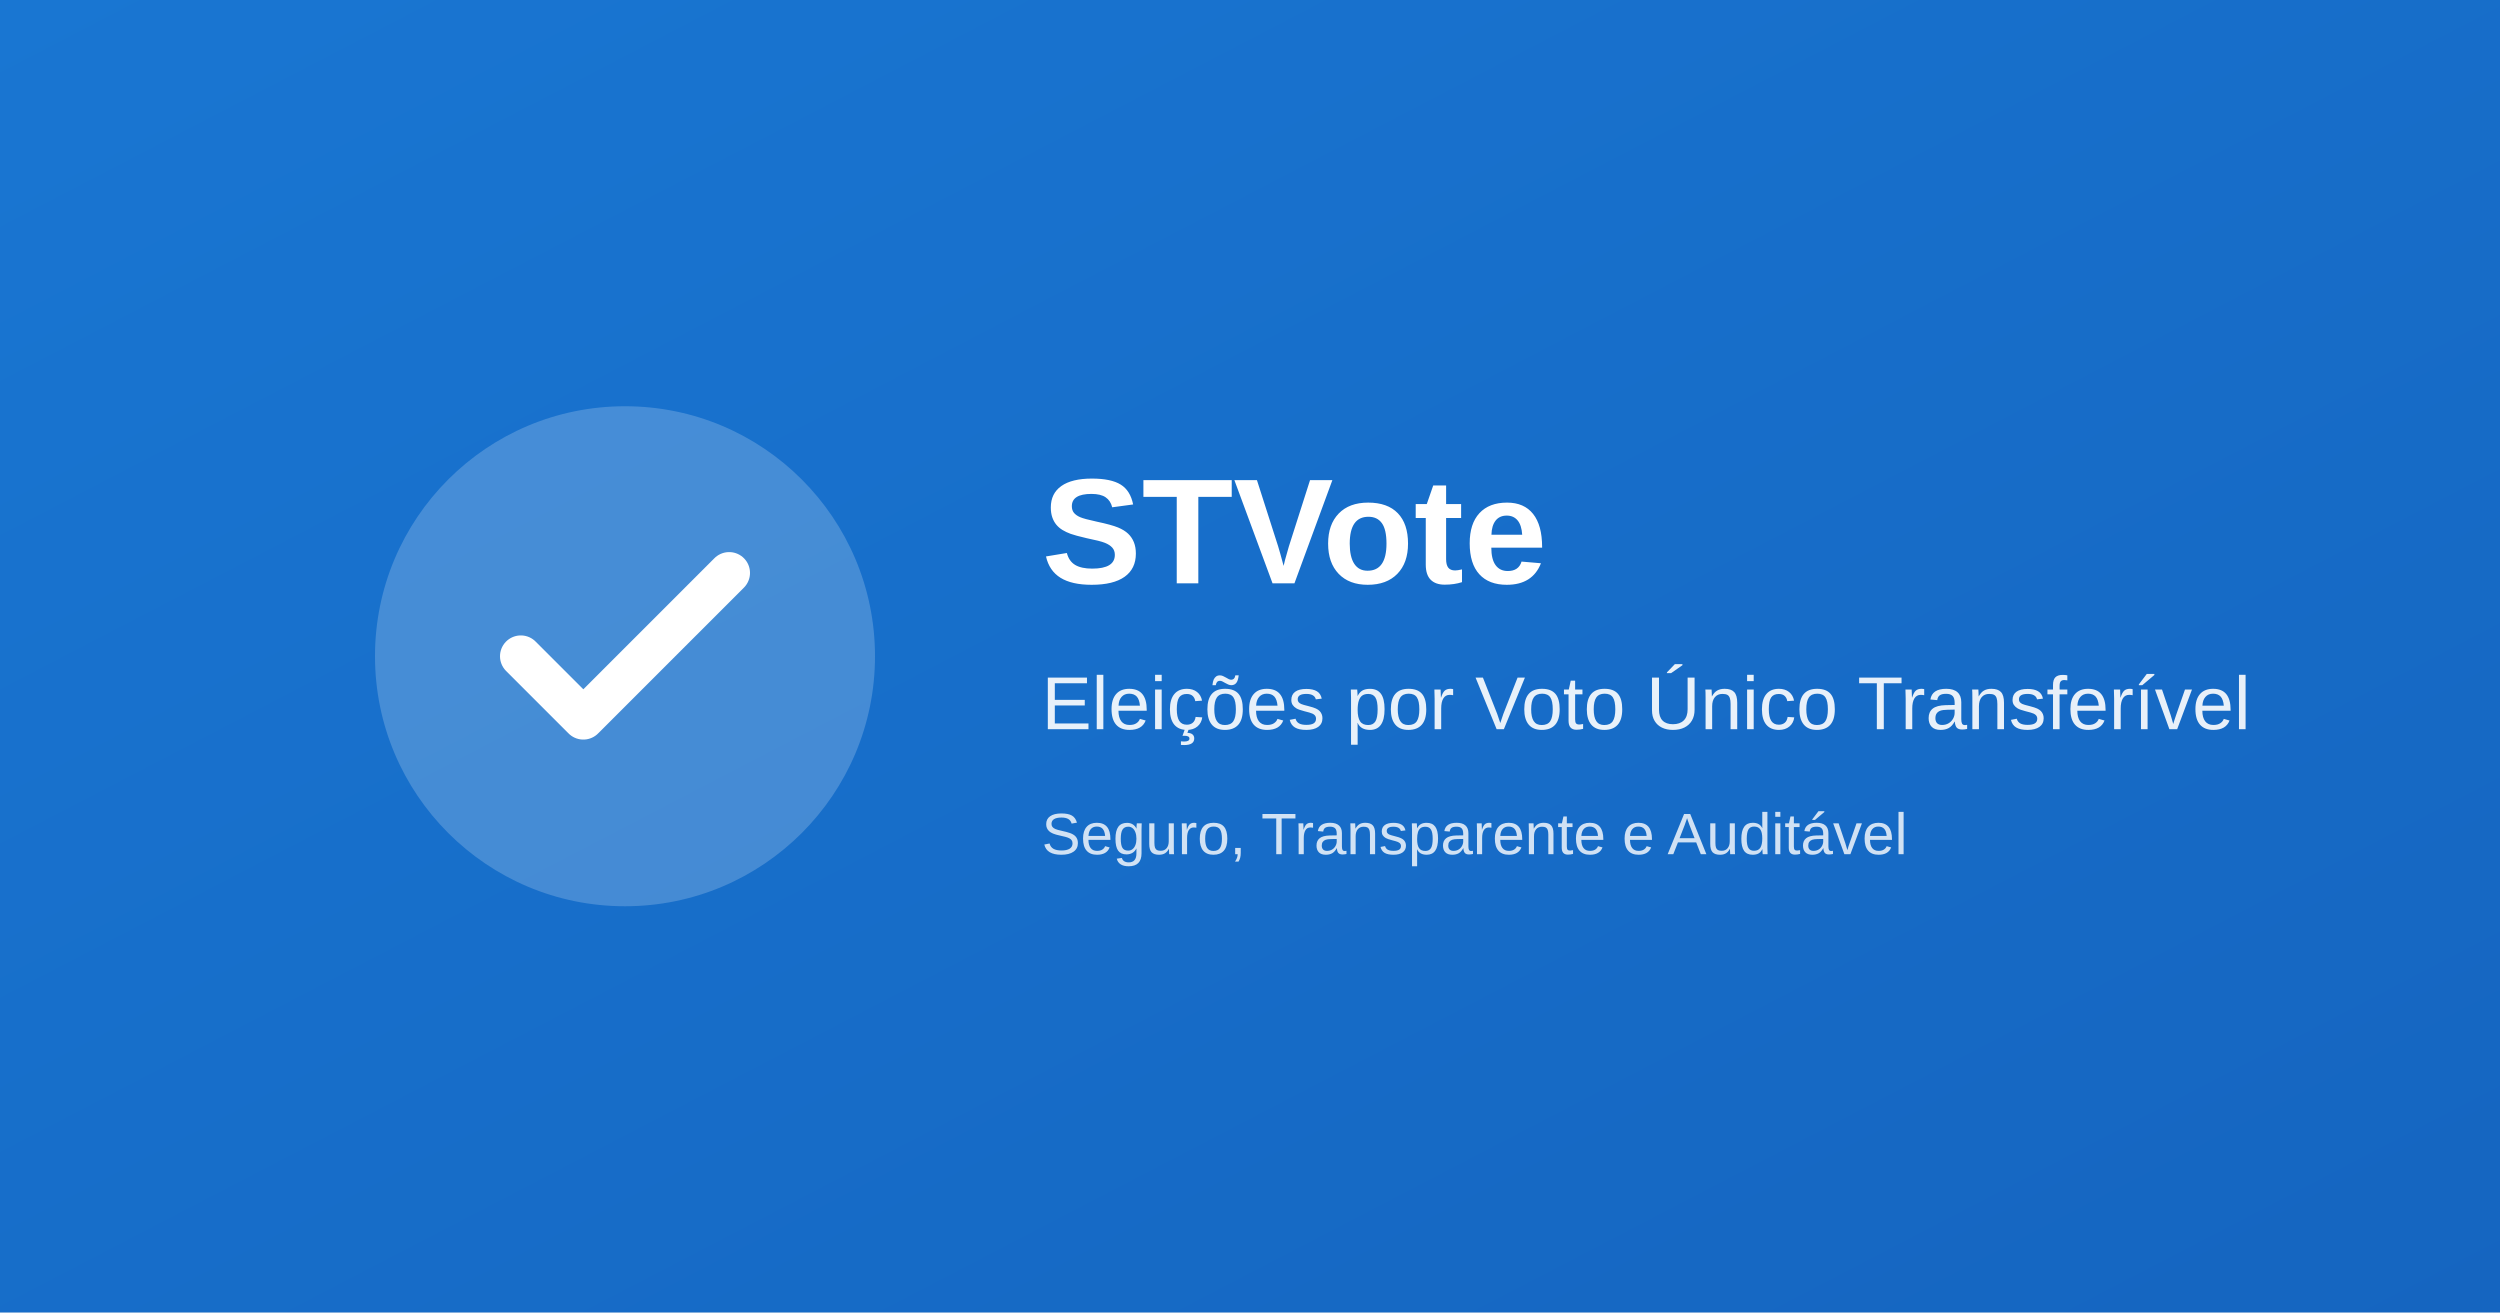
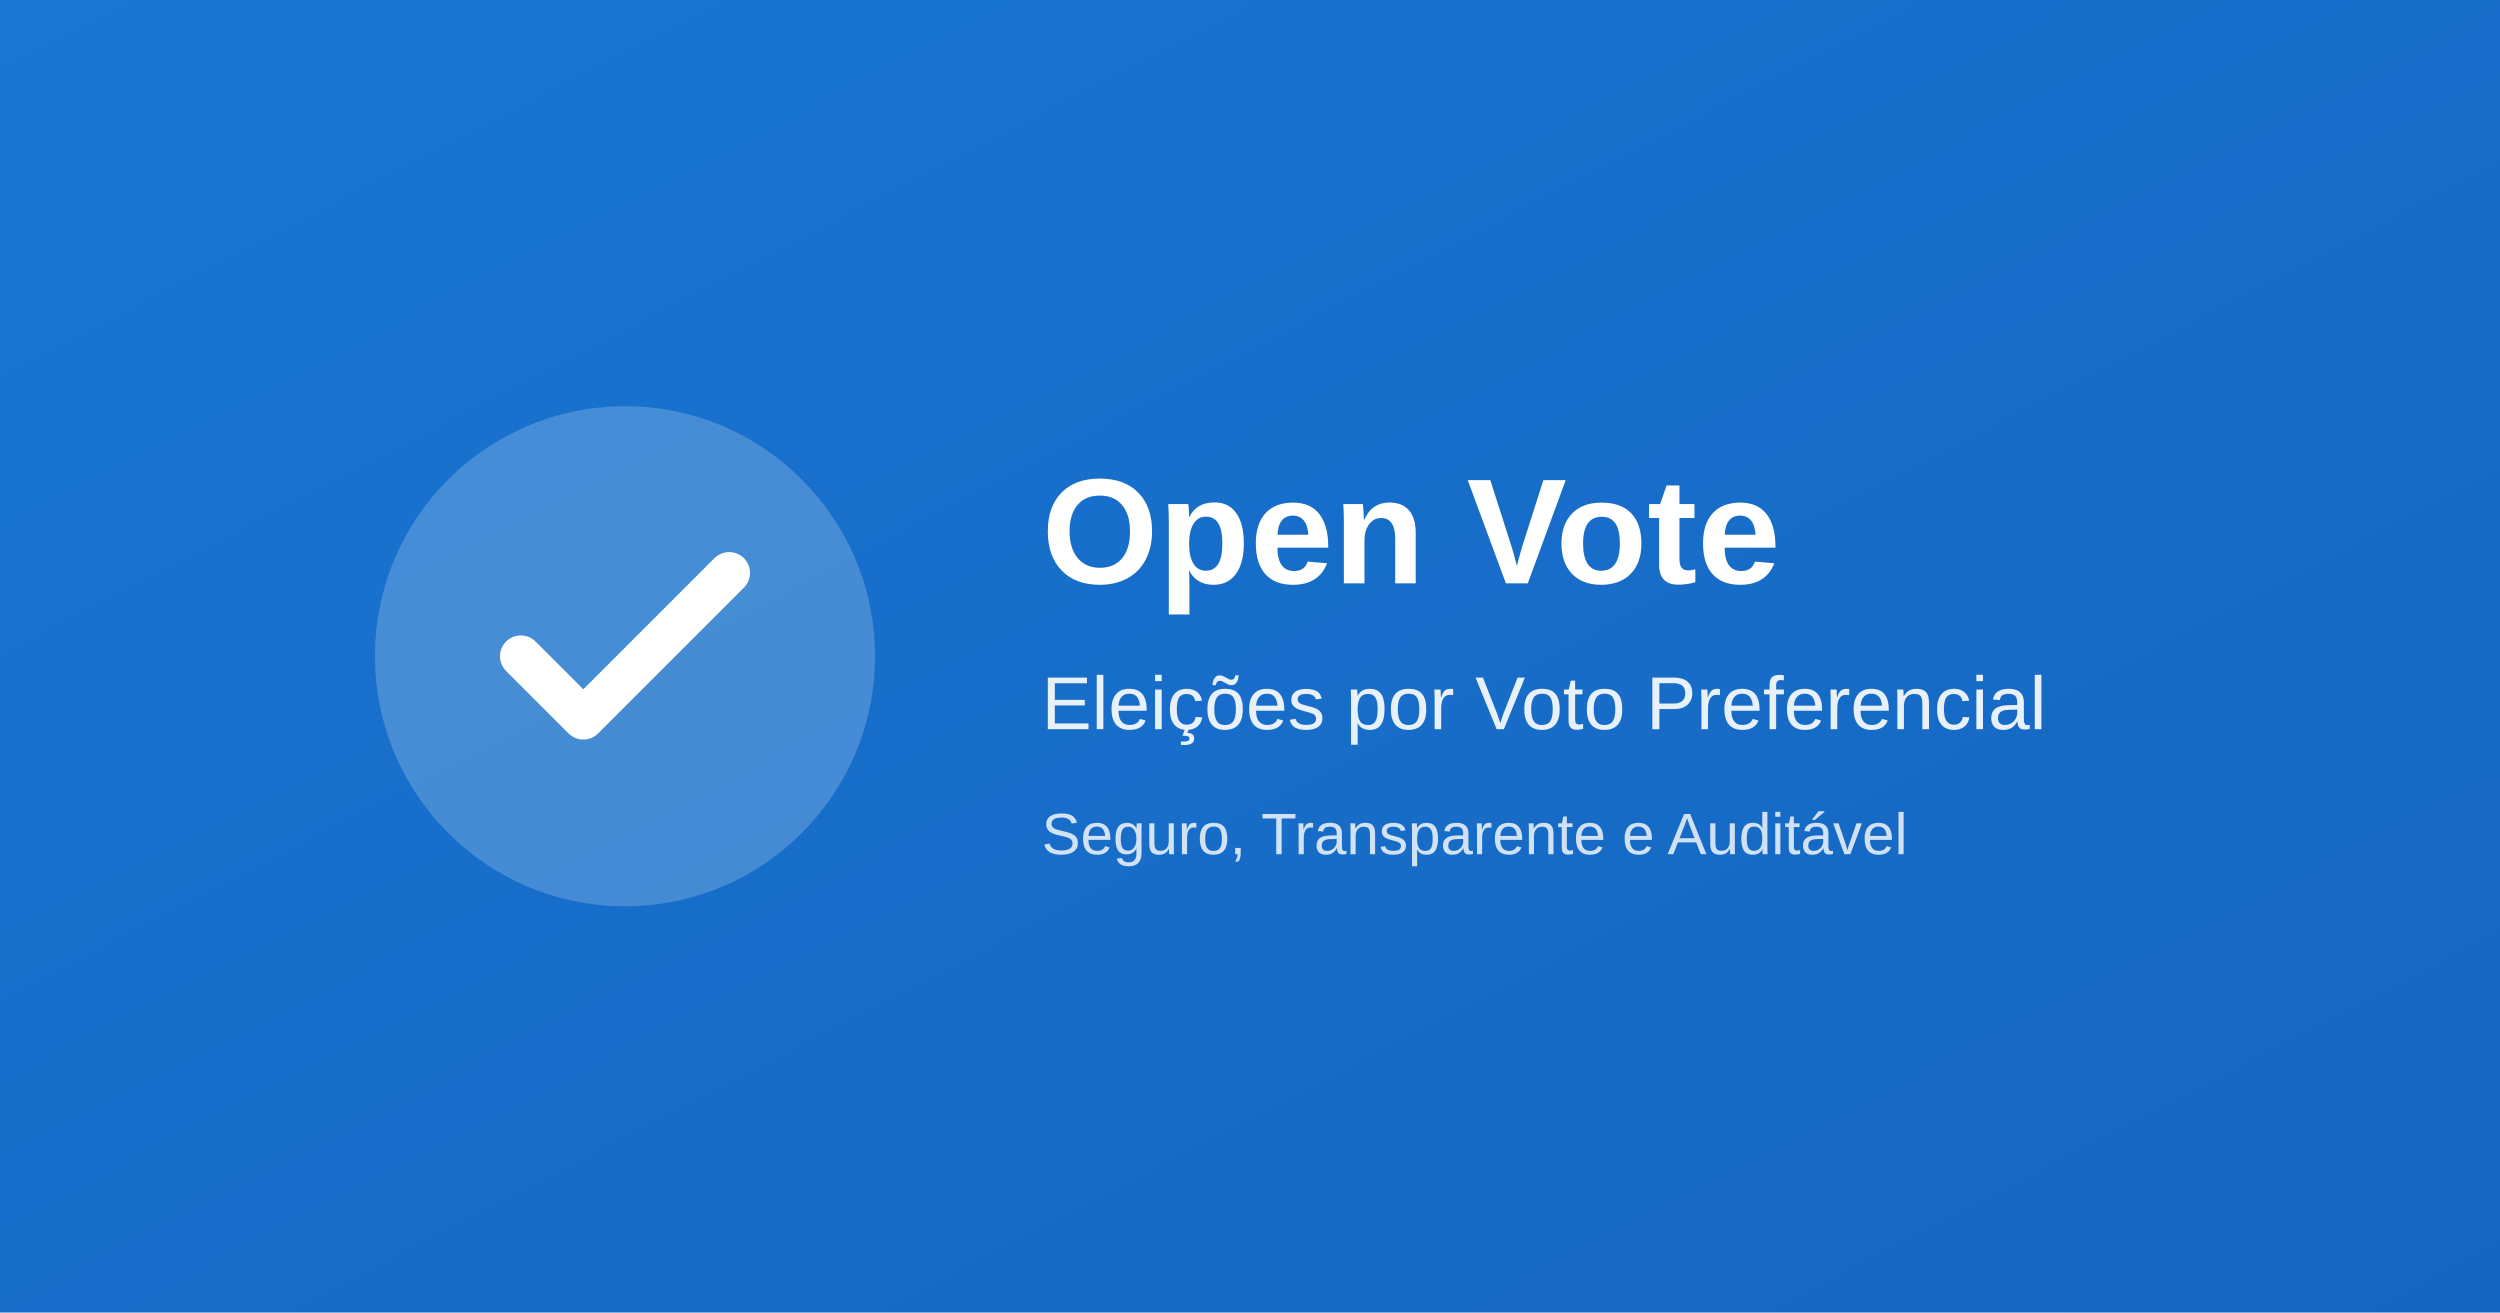
<svg xmlns="http://www.w3.org/2000/svg" width="1200" height="630">
  <defs>
    <linearGradient id="grad" x1="0%" y1="0%" x2="100%" y2="100%">
      <stop offset="0%" style="stop-color:#1976d2;stop-opacity:1" />
      <stop offset="100%" style="stop-color:#1565c0;stop-opacity:1" />
    </linearGradient>
  </defs>
  <rect width="1200" height="630" fill="url(#grad)" />
  <circle cx="300" cy="315" r="120" fill="#ffffff" opacity="0.2" />
  <path d="M 250 315 L 280 345 L 350 275" stroke="#ffffff" stroke-width="20" fill="none" stroke-linecap="round" stroke-linejoin="round" />
  <text x="500" y="280" font-family="Arial, sans-serif" font-size="72" font-weight="bold" fill="#ffffff">
-     STVote
+     Open Vote
  </text>
  <text x="500" y="350" font-family="Arial, sans-serif" font-size="36" fill="#ffffff" opacity="0.9">
-     Eleições por Voto Único Transferível
+     Eleições por Voto Preferencial
  </text>
  <text x="500" y="410" font-family="Arial, sans-serif" font-size="28" fill="#ffffff" opacity="0.8">
    Seguro, Transparente e Auditável
  </text>
</svg>
